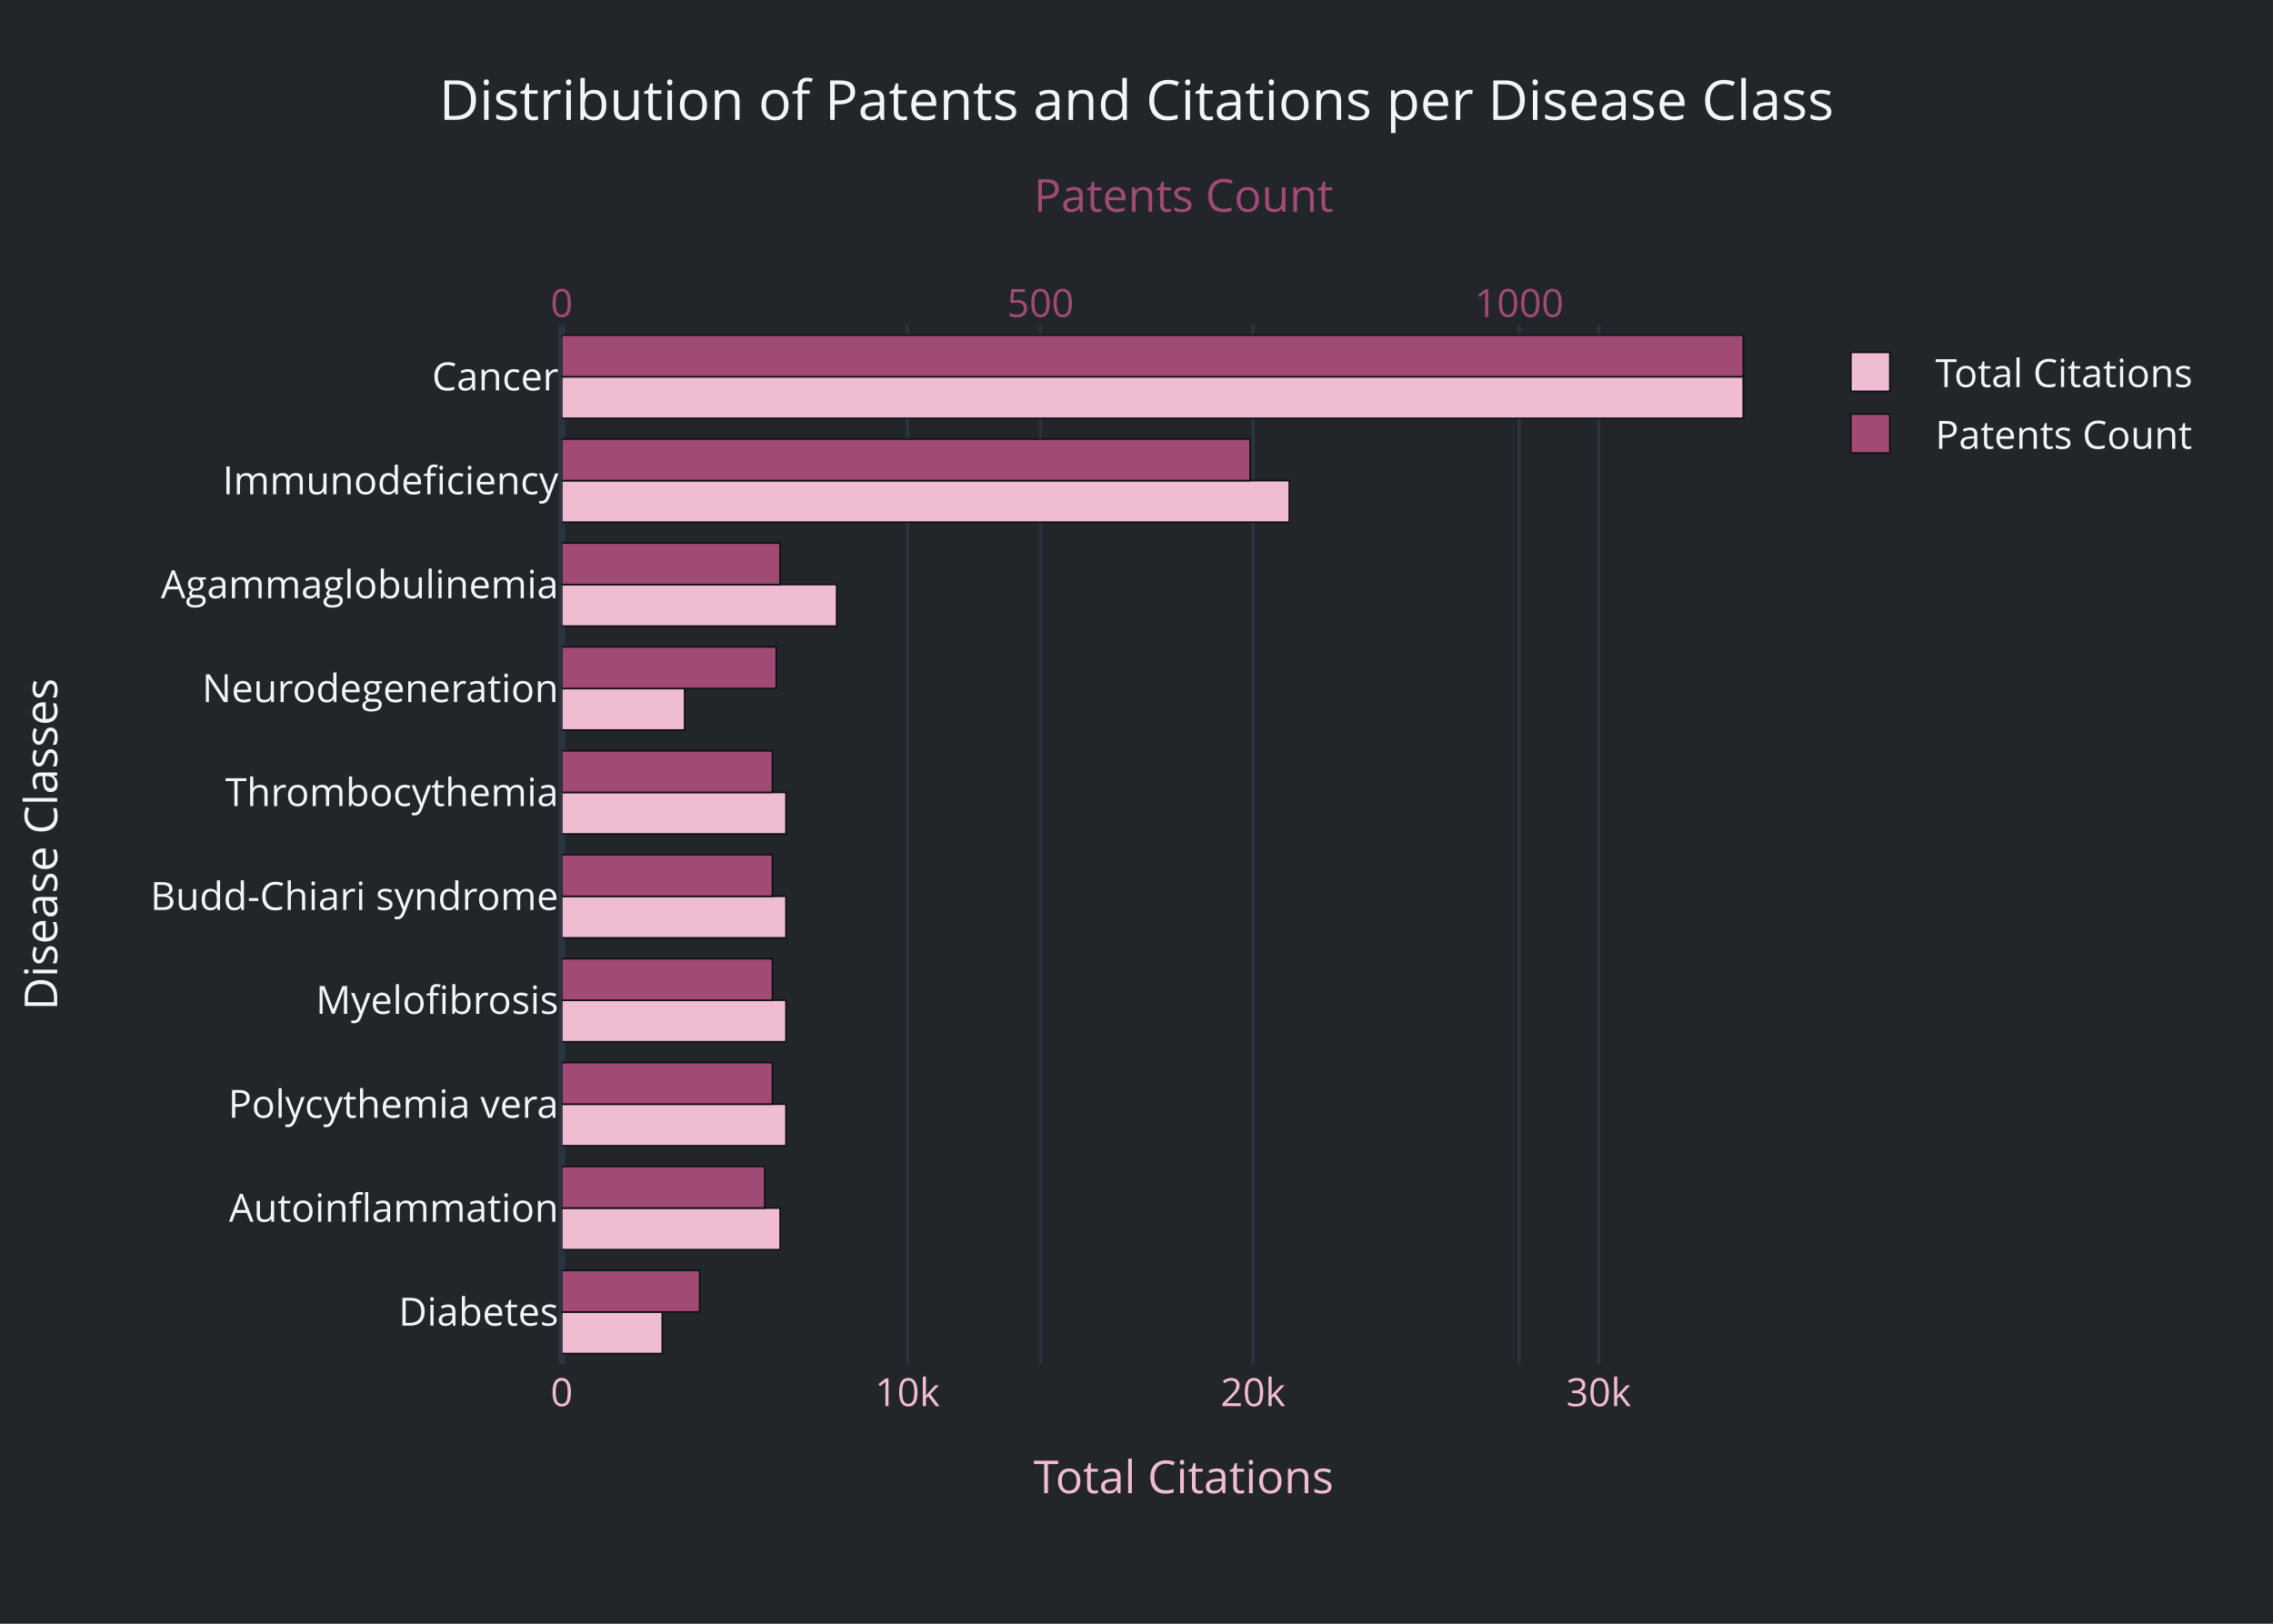
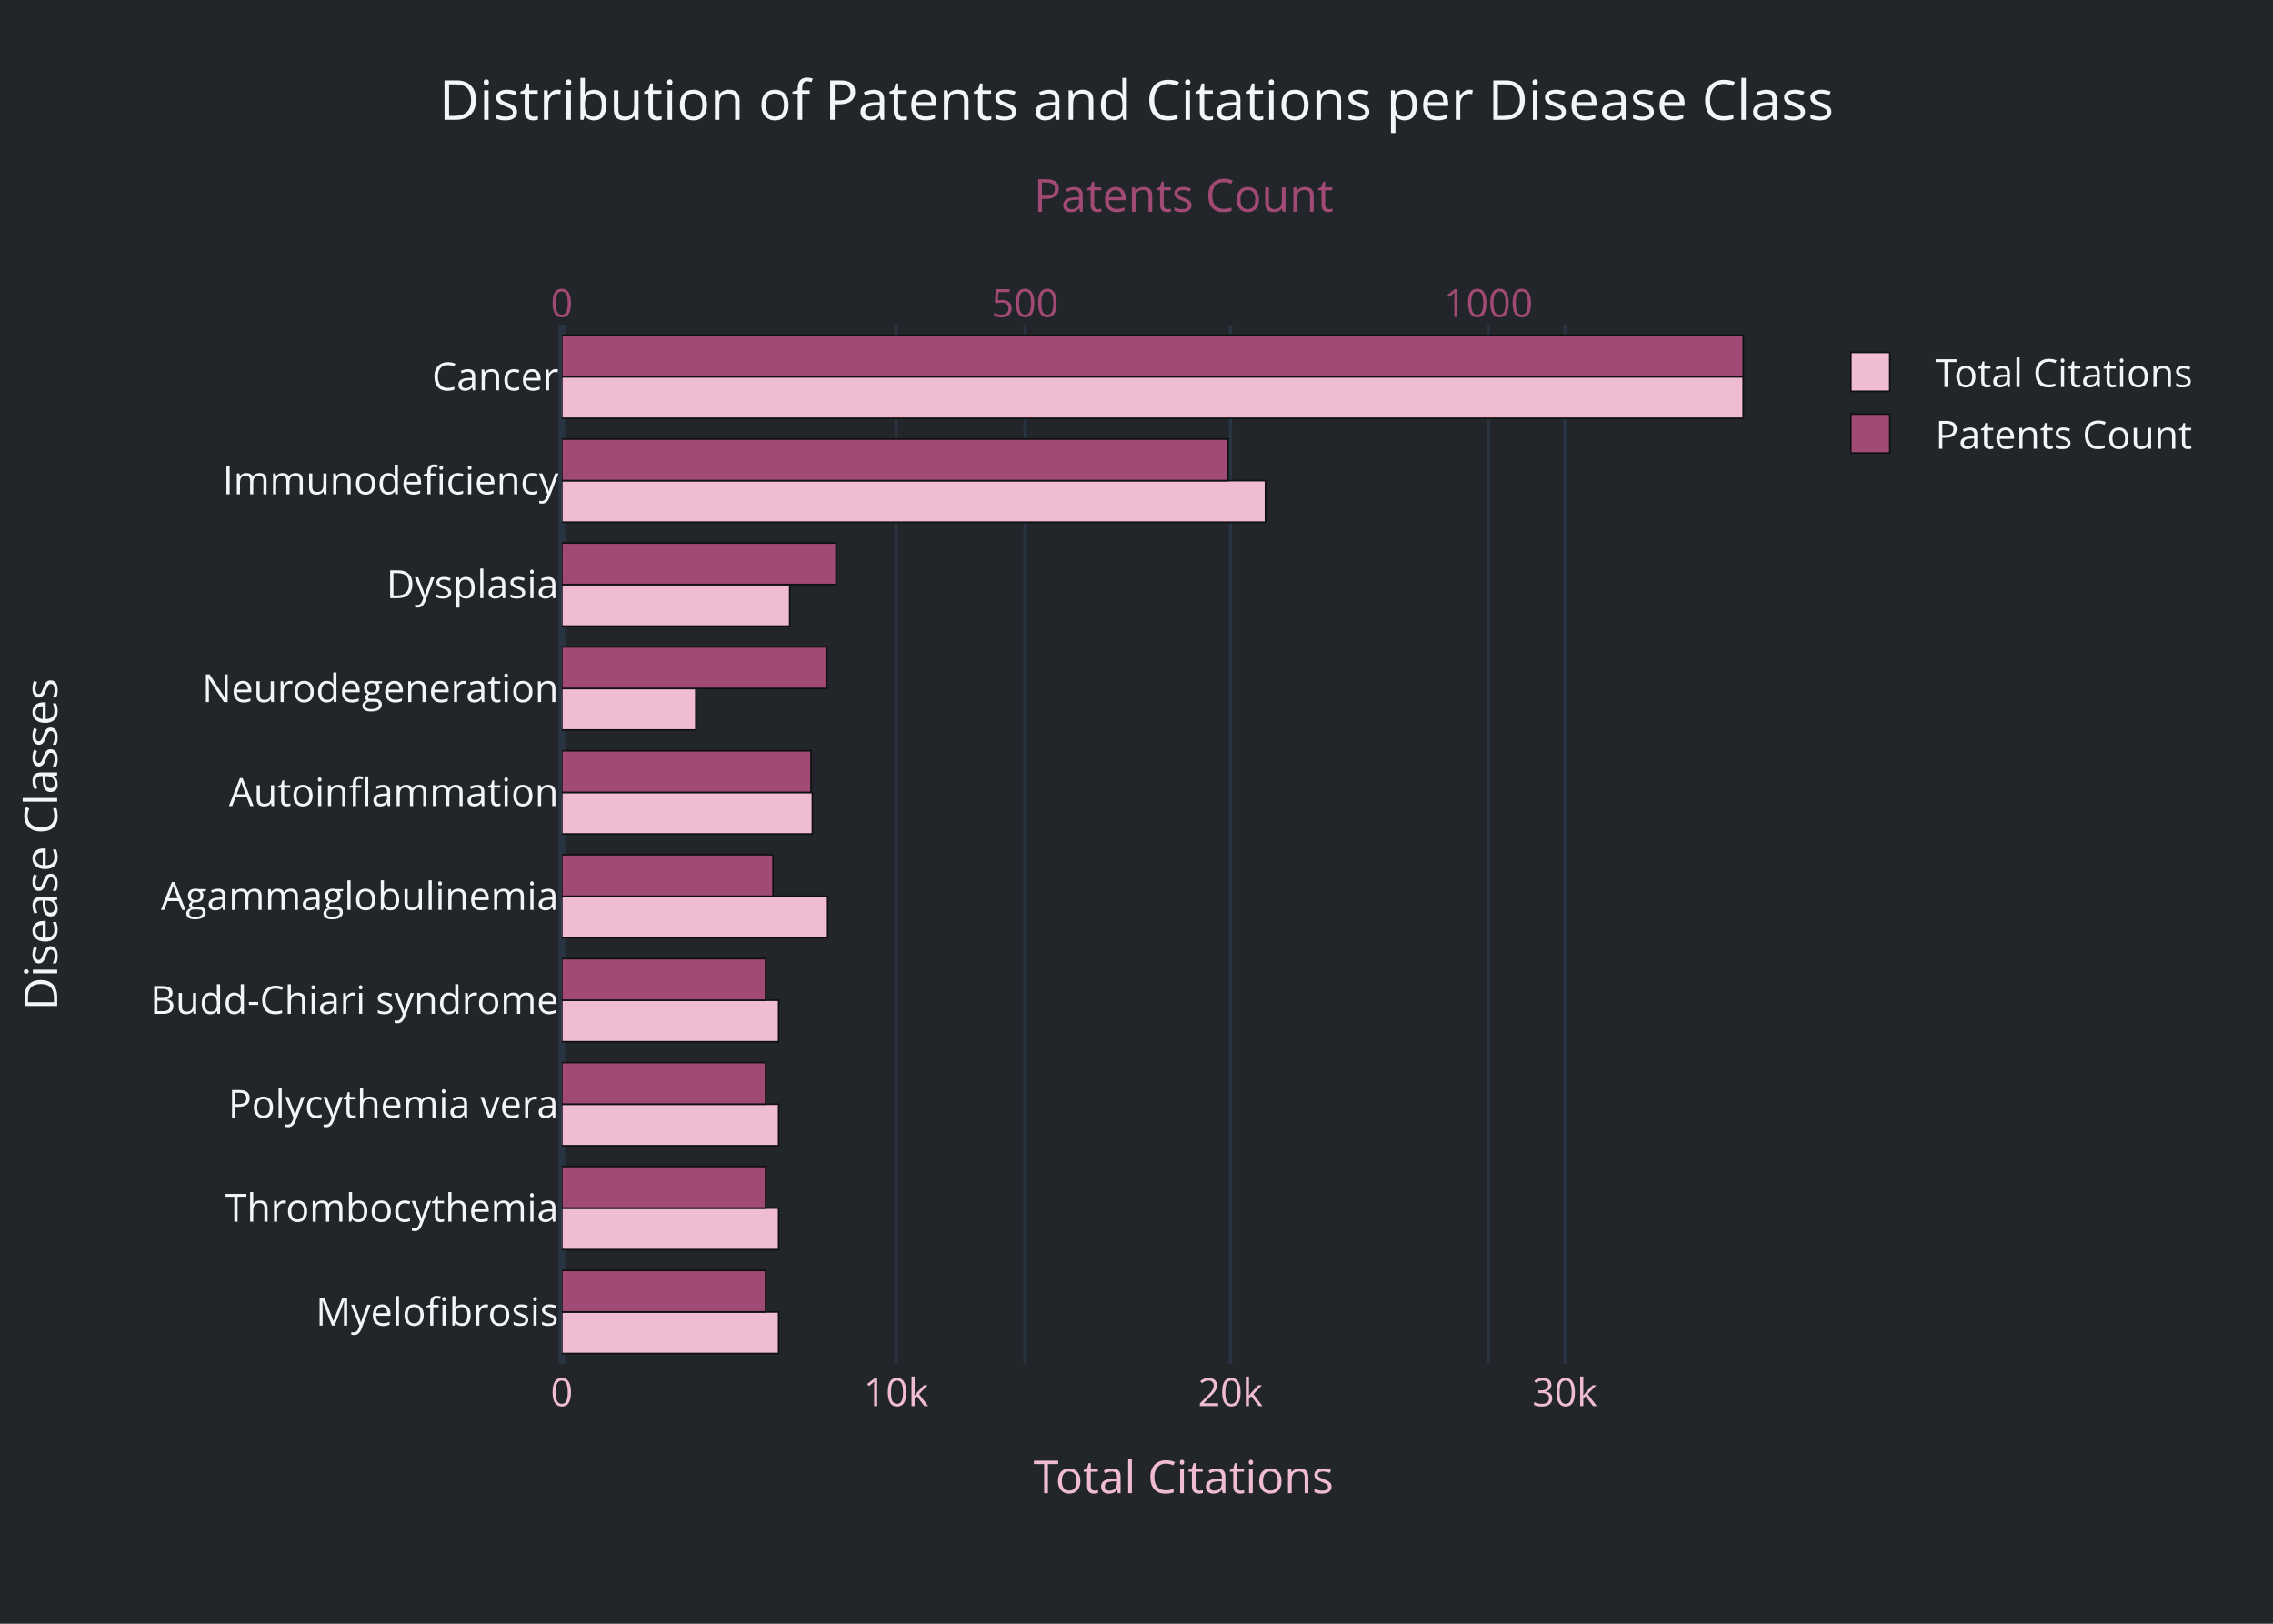
<svg xmlns="http://www.w3.org/2000/svg" class="main-svg" width="700" height="500" style="" viewBox="0 0 700 500">
  <rect x="0" y="0" width="700" height="500" style="fill: rgb(34, 37, 41); fill-opacity: 1;" />
-   <defs id="defs-b6d877">
+   <defs id="defs-90ed69">
    <g class="clips">
-       <clipPath id="clipb6d877xyplot" class="plotclip">
+       <clipPath id="clip90ed69xyplot" class="plotclip">
        <rect width="383" height="320" />
      </clipPath>
-       <clipPath id="clipb6d877x2yplot" class="plotclip">
+       <clipPath id="clip90ed69x2yplot" class="plotclip">
        <rect width="383" height="320" />
      </clipPath>
-       <clipPath class="axesclip" id="clipb6d877x">
+       <clipPath class="axesclip" id="clip90ed69x">
        <rect x="173" y="0" width="383" height="500" />
      </clipPath>
-       <clipPath class="axesclip" id="clipb6d877y">
+       <clipPath class="axesclip" id="clip90ed69y">
        <rect x="0" y="100" width="700" height="320" />
      </clipPath>
-       <clipPath class="axesclip" id="clipb6d877xy">
+       <clipPath class="axesclip" id="clip90ed69xy">
        <rect x="173" y="100" width="383" height="320" />
      </clipPath>
-       <clipPath class="axesclip" id="clipb6d877x2">
+       <clipPath class="axesclip" id="clip90ed69x2">
        <rect x="173" y="0" width="383" height="500" />
      </clipPath>
-       <clipPath class="axesclip" id="clipb6d877x2y">
+       <clipPath class="axesclip" id="clip90ed69x2y">
        <rect x="173" y="100" width="383" height="320" />
      </clipPath>
    </g>
    <g class="gradients" />
    <g class="patterns" />
  </defs>
  <g class="bglayer" />
  <g class="layer-below">
    <g class="imagelayer" />
    <g class="shapelayer" />
  </g>
  <g class="cartesianlayer">
    <g class="subplot xy">
      <g class="layer-subplot">
        <g class="shapelayer" />
        <g class="imagelayer" />
      </g>
      <g class="minor-gridlayer">
        <g class="x" />
        <g class="y" />
        <g class="x2" />
      </g>
      <g class="gridlayer">
        <g class="x">
-           <path class="xgrid crisp" transform="translate(279.45,0)" d="M0,100v320" style="stroke: rgb(40, 52, 66); stroke-opacity: 1; stroke-width: 1px;" />
-           <path class="xgrid crisp" transform="translate(385.9,0)" d="M0,100v320" style="stroke: rgb(40, 52, 66); stroke-opacity: 1; stroke-width: 1px;" />
-           <path class="xgrid crisp" transform="translate(492.34,0)" d="M0,100v320" style="stroke: rgb(40, 52, 66); stroke-opacity: 1; stroke-width: 1px;" />
+           <path class="xgrid crisp" transform="translate(275.97,0)" d="M0,100v320" style="stroke: rgb(40, 52, 66); stroke-opacity: 1; stroke-width: 1px;" />
+           <path class="xgrid crisp" transform="translate(378.93,0)" d="M0,100v320" style="stroke: rgb(40, 52, 66); stroke-opacity: 1; stroke-width: 1px;" />
+           <path class="xgrid crisp" transform="translate(481.9,0)" d="M0,100v320" style="stroke: rgb(40, 52, 66); stroke-opacity: 1; stroke-width: 1px;" />
        </g>
        <g class="y" />
        <g class="x2">
-           <path class="x2grid crisp" transform="translate(320.43,0)" d="M0,100v320" style="stroke: rgb(40, 52, 66); stroke-opacity: 1; stroke-width: 1px;" />
-           <path class="x2grid crisp" transform="translate(467.85,0)" d="M0,100v320" style="stroke: rgb(40, 52, 66); stroke-opacity: 1; stroke-width: 1px;" />
+           <path class="x2grid crisp" transform="translate(315.69,0)" d="M0,100v320" style="stroke: rgb(40, 52, 66); stroke-opacity: 1; stroke-width: 1px;" />
+           <path class="x2grid crisp" transform="translate(458.37,0)" d="M0,100v320" style="stroke: rgb(40, 52, 66); stroke-opacity: 1; stroke-width: 1px;" />
        </g>
      </g>
      <g class="zerolinelayer">
        <path class="xzl zl crisp" transform="translate(173,0)" d="M0,100v320" style="stroke: rgb(40, 52, 66); stroke-opacity: 1; stroke-width: 2px;" />
        <path class="x2zl zl crisp" transform="translate(173,0)" d="M0,100v320" style="stroke: rgb(40, 52, 66); stroke-opacity: 1; stroke-width: 2px;" />
      </g>
      <g class="layer-between">
        <g class="shapelayer" />
        <g class="imagelayer" />
      </g>
      <path class="xlines-below" />
      <path class="ylines-below" />
      <g class="overlines-below">
        <path class="x2y-x" />
        <path class="x2y-y" />
      </g>
      <g class="xaxislayer-below" />
      <g class="yaxislayer-below" />
      <g class="overaxes-below">
        <g class="x2y-x" />
        <g class="x2y-y" />
      </g>
      <g class="overplot">
-         <g class="xy" transform="translate(173,100)" clip-path="url(#clipb6d877xyplot)">
+         <g class="xy" transform="translate(173,100)" clip-path="url(#clip90ed69xyplot)">
          <g class="barlayer mlayer">
            <g class="trace bars" style="opacity: 1;">
              <g class="points">
                <g class="point">
                  <path d="M0,28.8V16H363.85V28.8Z" style="vector-effect: none; opacity: 1; stroke-width: 0.5px; fill: rgb(240, 188, 212); fill-opacity: 1; stroke: rgb(17, 17, 17); stroke-opacity: 1;" />
                </g>
                <g class="point">
-                   <path d="M0,60.8V48H224.05V60.8Z" style="vector-effect: none; opacity: 1; stroke-width: 0.5px; fill: rgb(240, 188, 212); fill-opacity: 1; stroke: rgb(17, 17, 17); stroke-opacity: 1;" />
-                 </g>
-                 <g class="point">
-                   <path d="M0,92.8V80H84.66V92.8Z" style="vector-effect: none; opacity: 1; stroke-width: 0.5px; fill: rgb(240, 188, 212); fill-opacity: 1; stroke: rgb(17, 17, 17); stroke-opacity: 1;" />
-                 </g>
-                 <g class="point">
-                   <path d="M0,124.8V112H37.84V124.8Z" style="vector-effect: none; opacity: 1; stroke-width: 0.5px; fill: rgb(240, 188, 212); fill-opacity: 1; stroke: rgb(17, 17, 17); stroke-opacity: 1;" />
-                 </g>
-                 <g class="point">
-                   <path d="M0,156.8V144H69.05V156.8Z" style="vector-effect: none; opacity: 1; stroke-width: 0.5px; fill: rgb(240, 188, 212); fill-opacity: 1; stroke: rgb(17, 17, 17); stroke-opacity: 1;" />
-                 </g>
-                 <g class="point">
-                   <path d="M0,188.8V176H69.05V188.8Z" style="vector-effect: none; opacity: 1; stroke-width: 0.5px; fill: rgb(240, 188, 212); fill-opacity: 1; stroke: rgb(17, 17, 17); stroke-opacity: 1;" />
-                 </g>
-                 <g class="point">
-                   <path d="M0,220.8V208H69.05V220.8Z" style="vector-effect: none; opacity: 1; stroke-width: 0.5px; fill: rgb(240, 188, 212); fill-opacity: 1; stroke: rgb(17, 17, 17); stroke-opacity: 1;" />
-                 </g>
-                 <g class="point">
-                   <path d="M0,252.8V240H69.05V252.8Z" style="vector-effect: none; opacity: 1; stroke-width: 0.5px; fill: rgb(240, 188, 212); fill-opacity: 1; stroke: rgb(17, 17, 17); stroke-opacity: 1;" />
-                 </g>
-                 <g class="point">
-                   <path d="M0,284.8V272H67.25V284.8Z" style="vector-effect: none; opacity: 1; stroke-width: 0.5px; fill: rgb(240, 188, 212); fill-opacity: 1; stroke: rgb(17, 17, 17); stroke-opacity: 1;" />
-                 </g>
-                 <g class="point">
-                   <path d="M0,316.8V304H30.96V316.8Z" style="vector-effect: none; opacity: 1; stroke-width: 0.5px; fill: rgb(240, 188, 212); fill-opacity: 1; stroke: rgb(17, 17, 17); stroke-opacity: 1;" />
-                 </g>
-               </g>
-             </g>
-           </g>
-         </g>
-         <g class="x2y" transform="translate(173,100)" clip-path="url(#clipb6d877x2yplot)">
+                   <path d="M0,60.8V48H216.72V60.8Z" style="vector-effect: none; opacity: 1; stroke-width: 0.5px; fill: rgb(240, 188, 212); fill-opacity: 1; stroke: rgb(17, 17, 17); stroke-opacity: 1;" />
+                 </g>
+                 <g class="point">
+                   <path d="M0,92.8V80H70.21V92.8Z" style="vector-effect: none; opacity: 1; stroke-width: 0.5px; fill: rgb(240, 188, 212); fill-opacity: 1; stroke: rgb(17, 17, 17); stroke-opacity: 1;" />
+                 </g>
+                 <g class="point">
+                   <path d="M0,124.8V112H41.29V124.8Z" style="vector-effect: none; opacity: 1; stroke-width: 0.5px; fill: rgb(240, 188, 212); fill-opacity: 1; stroke: rgb(17, 17, 17); stroke-opacity: 1;" />
+                 </g>
+                 <g class="point">
+                   <path d="M0,156.8V144H77.19V156.8Z" style="vector-effect: none; opacity: 1; stroke-width: 0.5px; fill: rgb(240, 188, 212); fill-opacity: 1; stroke: rgb(17, 17, 17); stroke-opacity: 1;" />
+                 </g>
+                 <g class="point">
+                   <path d="M0,188.8V176H81.89V188.8Z" style="vector-effect: none; opacity: 1; stroke-width: 0.5px; fill: rgb(240, 188, 212); fill-opacity: 1; stroke: rgb(17, 17, 17); stroke-opacity: 1;" />
+                 </g>
+                 <g class="point">
+                   <path d="M0,220.8V208H66.79V220.8Z" style="vector-effect: none; opacity: 1; stroke-width: 0.5px; fill: rgb(240, 188, 212); fill-opacity: 1; stroke: rgb(17, 17, 17); stroke-opacity: 1;" />
+                 </g>
+                 <g class="point">
+                   <path d="M0,252.8V240H66.79V252.8Z" style="vector-effect: none; opacity: 1; stroke-width: 0.5px; fill: rgb(240, 188, 212); fill-opacity: 1; stroke: rgb(17, 17, 17); stroke-opacity: 1;" />
+                 </g>
+                 <g class="point">
+                   <path d="M0,284.8V272H66.79V284.8Z" style="vector-effect: none; opacity: 1; stroke-width: 0.5px; fill: rgb(240, 188, 212); fill-opacity: 1; stroke: rgb(17, 17, 17); stroke-opacity: 1;" />
+                 </g>
+                 <g class="point">
+                   <path d="M0,316.8V304H66.79V316.8Z" style="vector-effect: none; opacity: 1; stroke-width: 0.5px; fill: rgb(240, 188, 212); fill-opacity: 1; stroke: rgb(17, 17, 17); stroke-opacity: 1;" />
+                 </g>
+               </g>
+             </g>
+           </g>
+         </g>
+         <g class="x2y" transform="translate(173,100)" clip-path="url(#clip90ed69x2yplot)">
          <g class="barlayer mlayer">
            <g class="trace bars" style="opacity: 1;">
              <g class="points">
                <g class="point">
                  <path d="M0,16V3.2H363.85V16Z" style="vector-effect: none; opacity: 1; stroke-width: 0.5px; fill: rgb(161, 74, 118); fill-opacity: 1; stroke: rgb(17, 17, 17); stroke-opacity: 1;" />
                </g>
                <g class="point">
-                   <path d="M0,48V35.2H212V48Z" style="vector-effect: none; opacity: 1; stroke-width: 0.5px; fill: rgb(161, 74, 118); fill-opacity: 1; stroke: rgb(17, 17, 17); stroke-opacity: 1;" />
-                 </g>
-                 <g class="point">
-                   <path d="M0,80V67.2H67.23V80Z" style="vector-effect: none; opacity: 1; stroke-width: 0.5px; fill: rgb(161, 74, 118); fill-opacity: 1; stroke: rgb(17, 17, 17); stroke-opacity: 1;" />
-                 </g>
-                 <g class="point">
-                   <path d="M0,112V99.2H66.05V112Z" style="vector-effect: none; opacity: 1; stroke-width: 0.5px; fill: rgb(161, 74, 118); fill-opacity: 1; stroke: rgb(17, 17, 17); stroke-opacity: 1;" />
-                 </g>
-                 <g class="point">
-                   <path d="M0,144V131.2H64.87V144Z" style="vector-effect: none; opacity: 1; stroke-width: 0.5px; fill: rgb(161, 74, 118); fill-opacity: 1; stroke: rgb(17, 17, 17); stroke-opacity: 1;" />
-                 </g>
-                 <g class="point">
-                   <path d="M0,176V163.2H64.87V176Z" style="vector-effect: none; opacity: 1; stroke-width: 0.5px; fill: rgb(161, 74, 118); fill-opacity: 1; stroke: rgb(17, 17, 17); stroke-opacity: 1;" />
-                 </g>
-                 <g class="point">
-                   <path d="M0,208V195.2H64.87V208Z" style="vector-effect: none; opacity: 1; stroke-width: 0.5px; fill: rgb(161, 74, 118); fill-opacity: 1; stroke: rgb(17, 17, 17); stroke-opacity: 1;" />
-                 </g>
-                 <g class="point">
-                   <path d="M0,240V227.2H64.87V240Z" style="vector-effect: none; opacity: 1; stroke-width: 0.5px; fill: rgb(161, 74, 118); fill-opacity: 1; stroke: rgb(17, 17, 17); stroke-opacity: 1;" />
-                 </g>
-                 <g class="point">
-                   <path d="M0,272V259.2H62.51V272Z" style="vector-effect: none; opacity: 1; stroke-width: 0.5px; fill: rgb(161, 74, 118); fill-opacity: 1; stroke: rgb(17, 17, 17); stroke-opacity: 1;" />
-                 </g>
-                 <g class="point">
-                   <path d="M0,304V291.2H42.46V304Z" style="vector-effect: none; opacity: 1; stroke-width: 0.5px; fill: rgb(161, 74, 118); fill-opacity: 1; stroke: rgb(17, 17, 17); stroke-opacity: 1;" />
+                   <path d="M0,48V35.2H205.18V48Z" style="vector-effect: none; opacity: 1; stroke-width: 0.5px; fill: rgb(161, 74, 118); fill-opacity: 1; stroke: rgb(17, 17, 17); stroke-opacity: 1;" />
+                 </g>
+                 <g class="point">
+                   <path d="M0,80V67.2H84.47V80Z" style="vector-effect: none; opacity: 1; stroke-width: 0.5px; fill: rgb(161, 74, 118); fill-opacity: 1; stroke: rgb(17, 17, 17); stroke-opacity: 1;" />
+                 </g>
+                 <g class="point">
+                   <path d="M0,112V99.2H81.62V112Z" style="vector-effect: none; opacity: 1; stroke-width: 0.5px; fill: rgb(161, 74, 118); fill-opacity: 1; stroke: rgb(17, 17, 17); stroke-opacity: 1;" />
+                 </g>
+                 <g class="point">
+                   <path d="M0,144V131.2H76.77V144Z" style="vector-effect: none; opacity: 1; stroke-width: 0.5px; fill: rgb(161, 74, 118); fill-opacity: 1; stroke: rgb(17, 17, 17); stroke-opacity: 1;" />
+                 </g>
+                 <g class="point">
+                   <path d="M0,176V163.2H65.06V176Z" style="vector-effect: none; opacity: 1; stroke-width: 0.5px; fill: rgb(161, 74, 118); fill-opacity: 1; stroke: rgb(17, 17, 17); stroke-opacity: 1;" />
+                 </g>
+                 <g class="point">
+                   <path d="M0,208V195.2H62.78V208Z" style="vector-effect: none; opacity: 1; stroke-width: 0.5px; fill: rgb(161, 74, 118); fill-opacity: 1; stroke: rgb(17, 17, 17); stroke-opacity: 1;" />
+                 </g>
+                 <g class="point">
+                   <path d="M0,240V227.2H62.78V240Z" style="vector-effect: none; opacity: 1; stroke-width: 0.5px; fill: rgb(161, 74, 118); fill-opacity: 1; stroke: rgb(17, 17, 17); stroke-opacity: 1;" />
+                 </g>
+                 <g class="point">
+                   <path d="M0,272V259.2H62.78V272Z" style="vector-effect: none; opacity: 1; stroke-width: 0.5px; fill: rgb(161, 74, 118); fill-opacity: 1; stroke: rgb(17, 17, 17); stroke-opacity: 1;" />
+                 </g>
+                 <g class="point">
+                   <path d="M0,304V291.2H62.78V304Z" style="vector-effect: none; opacity: 1; stroke-width: 0.5px; fill: rgb(161, 74, 118); fill-opacity: 1; stroke: rgb(17, 17, 17); stroke-opacity: 1;" />
                </g>
              </g>
            </g>
          </g>
        </g>
      </g>
      <path class="xlines-above crisp" d="M0,0" style="fill: none;" />
      <path class="ylines-above crisp" d="M0,0" style="fill: none;" />
      <g class="overlines-above">
        <path class="x2y-x crisp" d="M0,0" style="fill: none;" />
        <path class="x2y-y crisp" d="M0,0" style="fill: none;" />
      </g>
      <g class="xaxislayer-above">
        <g class="xtick">
          <text text-anchor="middle" x="0" y="433" transform="translate(173,0)" style="font-family: 'Open Sans', verdana, arial, sans-serif; font-size: 12px; fill: rgb(240, 188, 212); fill-opacity: 1; white-space: pre; opacity: 1;">0</text>
        </g>
        <g class="xtick">
-           <text text-anchor="middle" x="0" y="433" style="font-family: 'Open Sans', verdana, arial, sans-serif; font-size: 12px; fill: rgb(240, 188, 212); fill-opacity: 1; white-space: pre; opacity: 1;" transform="translate(279.45,0)">10k</text>
-         </g>
-         <g class="xtick">
-           <text text-anchor="middle" x="0" y="433" style="font-family: 'Open Sans', verdana, arial, sans-serif; font-size: 12px; fill: rgb(240, 188, 212); fill-opacity: 1; white-space: pre; opacity: 1;" transform="translate(385.9,0)">20k</text>
-         </g>
-         <g class="xtick">
-           <text text-anchor="middle" x="0" y="433" style="font-family: 'Open Sans', verdana, arial, sans-serif; font-size: 12px; fill: rgb(240, 188, 212); fill-opacity: 1; white-space: pre; opacity: 1;" transform="translate(492.34,0)">30k</text>
+           <text text-anchor="middle" x="0" y="433" style="font-family: 'Open Sans', verdana, arial, sans-serif; font-size: 12px; fill: rgb(240, 188, 212); fill-opacity: 1; white-space: pre; opacity: 1;" transform="translate(275.97,0)">10k</text>
+         </g>
+         <g class="xtick">
+           <text text-anchor="middle" x="0" y="433" style="font-family: 'Open Sans', verdana, arial, sans-serif; font-size: 12px; fill: rgb(240, 188, 212); fill-opacity: 1; white-space: pre; opacity: 1;" transform="translate(378.93,0)">20k</text>
+         </g>
+         <g class="xtick">
+           <text text-anchor="middle" x="0" y="433" style="font-family: 'Open Sans', verdana, arial, sans-serif; font-size: 12px; fill: rgb(240, 188, 212); fill-opacity: 1; white-space: pre; opacity: 1;" transform="translate(481.9,0)">30k</text>
        </g>
      </g>
      <g class="yaxislayer-above">
        <g class="ytick">
-           <text text-anchor="end" x="172" y="4.2" transform="translate(0,404)" style="font-family: 'Open Sans', verdana, arial, sans-serif; font-size: 12px; fill: rgb(242, 245, 250); fill-opacity: 1; white-space: pre; opacity: 1;">Diabetes</text>
-         </g>
-         <g class="ytick">
-           <text text-anchor="end" x="172" y="4.2" transform="translate(0,372)" style="font-family: 'Open Sans', verdana, arial, sans-serif; font-size: 12px; fill: rgb(242, 245, 250); fill-opacity: 1; white-space: pre; opacity: 1;">Autoinflammation</text>
+           <text text-anchor="end" x="172" y="4.2" transform="translate(0,404)" style="font-family: 'Open Sans', verdana, arial, sans-serif; font-size: 12px; fill: rgb(242, 245, 250); fill-opacity: 1; white-space: pre; opacity: 1;">Myelofibrosis</text>
+         </g>
+         <g class="ytick">
+           <text text-anchor="end" x="172" y="4.2" transform="translate(0,372)" style="font-family: 'Open Sans', verdana, arial, sans-serif; font-size: 12px; fill: rgb(242, 245, 250); fill-opacity: 1; white-space: pre; opacity: 1;">Thrombocythemia</text>
        </g>
        <g class="ytick">
          <text text-anchor="end" x="172" y="4.2" transform="translate(0,340)" style="font-family: 'Open Sans', verdana, arial, sans-serif; font-size: 12px; fill: rgb(242, 245, 250); fill-opacity: 1; white-space: pre; opacity: 1;">Polycythemia vera</text>
        </g>
        <g class="ytick">
-           <text text-anchor="end" x="172" y="4.2" transform="translate(0,308)" style="font-family: 'Open Sans', verdana, arial, sans-serif; font-size: 12px; fill: rgb(242, 245, 250); fill-opacity: 1; white-space: pre; opacity: 1;">Myelofibrosis</text>
-         </g>
-         <g class="ytick">
-           <text text-anchor="end" x="172" y="4.2" transform="translate(0,276)" style="font-family: 'Open Sans', verdana, arial, sans-serif; font-size: 12px; fill: rgb(242, 245, 250); fill-opacity: 1; white-space: pre; opacity: 1;">Budd-Chiari syndrome</text>
-         </g>
-         <g class="ytick">
-           <text text-anchor="end" x="172" y="4.2" transform="translate(0,244)" style="font-family: 'Open Sans', verdana, arial, sans-serif; font-size: 12px; fill: rgb(242, 245, 250); fill-opacity: 1; white-space: pre; opacity: 1;">Thrombocythemia</text>
+           <text text-anchor="end" x="172" y="4.2" transform="translate(0,308)" style="font-family: 'Open Sans', verdana, arial, sans-serif; font-size: 12px; fill: rgb(242, 245, 250); fill-opacity: 1; white-space: pre; opacity: 1;">Budd-Chiari syndrome</text>
+         </g>
+         <g class="ytick">
+           <text text-anchor="end" x="172" y="4.2" transform="translate(0,276)" style="font-family: 'Open Sans', verdana, arial, sans-serif; font-size: 12px; fill: rgb(242, 245, 250); fill-opacity: 1; white-space: pre; opacity: 1;">Agammaglobulinemia</text>
+         </g>
+         <g class="ytick">
+           <text text-anchor="end" x="172" y="4.2" transform="translate(0,244)" style="font-family: 'Open Sans', verdana, arial, sans-serif; font-size: 12px; fill: rgb(242, 245, 250); fill-opacity: 1; white-space: pre; opacity: 1;">Autoinflammation</text>
        </g>
        <g class="ytick">
          <text text-anchor="end" x="172" y="4.2" transform="translate(0,212)" style="font-family: 'Open Sans', verdana, arial, sans-serif; font-size: 12px; fill: rgb(242, 245, 250); fill-opacity: 1; white-space: pre; opacity: 1;">Neurodegeneration</text>
        </g>
        <g class="ytick">
-           <text text-anchor="end" x="172" y="4.2" transform="translate(0,180)" style="font-family: 'Open Sans', verdana, arial, sans-serif; font-size: 12px; fill: rgb(242, 245, 250); fill-opacity: 1; white-space: pre; opacity: 1;">Agammaglobulinemia</text>
+           <text text-anchor="end" x="172" y="4.2" transform="translate(0,180)" style="font-family: 'Open Sans', verdana, arial, sans-serif; font-size: 12px; fill: rgb(242, 245, 250); fill-opacity: 1; white-space: pre; opacity: 1;">Dysplasia</text>
        </g>
        <g class="ytick">
          <text text-anchor="end" x="172" y="4.2" transform="translate(0,148)" style="font-family: 'Open Sans', verdana, arial, sans-serif; font-size: 12px; fill: rgb(242, 245, 250); fill-opacity: 1; white-space: pre; opacity: 1;">Immunodeficiency</text>
        </g>
        <g class="ytick">
          <text text-anchor="end" x="172" y="4.2" transform="translate(0,116)" style="font-family: 'Open Sans', verdana, arial, sans-serif; font-size: 12px; fill: rgb(242, 245, 250); fill-opacity: 1; white-space: pre; opacity: 1;">Cancer</text>
        </g>
      </g>
      <g class="overaxes-above">
        <g class="x2y-x">
          <g class="x2tick">
            <text text-anchor="middle" x="0" y="97.6" transform="translate(173,0)" style="font-family: 'Open Sans', verdana, arial, sans-serif; font-size: 12px; fill: rgb(161, 74, 118); fill-opacity: 1; white-space: pre; opacity: 1;">0</text>
          </g>
          <g class="x2tick">
-             <text text-anchor="middle" x="0" y="97.6" style="font-family: 'Open Sans', verdana, arial, sans-serif; font-size: 12px; fill: rgb(161, 74, 118); fill-opacity: 1; white-space: pre; opacity: 1;" transform="translate(320.43,0)">500</text>
+             <text text-anchor="middle" x="0" y="97.6" style="font-family: 'Open Sans', verdana, arial, sans-serif; font-size: 12px; fill: rgb(161, 74, 118); fill-opacity: 1; white-space: pre; opacity: 1;" transform="translate(315.69,0)">500</text>
          </g>
          <g class="x2tick">
-             <text text-anchor="middle" x="0" y="97.6" style="font-family: 'Open Sans', verdana, arial, sans-serif; font-size: 12px; fill: rgb(161, 74, 118); fill-opacity: 1; white-space: pre; opacity: 1;" transform="translate(467.85,0)">1000</text>
+             <text text-anchor="middle" x="0" y="97.6" style="font-family: 'Open Sans', verdana, arial, sans-serif; font-size: 12px; fill: rgb(161, 74, 118); fill-opacity: 1; white-space: pre; opacity: 1;" transform="translate(458.37,0)">1000</text>
          </g>
        </g>
        <g class="x2y-y" />
      </g>
    </g>
    <g class="subplot x2y" />
  </g>
  <g class="polarlayer" />
  <g class="smithlayer" />
  <g class="ternarylayer" />
  <g class="geolayer" />
  <g class="funnelarealayer" />
  <g class="pielayer" />
  <g class="iciclelayer" />
  <g class="treemaplayer" />
  <g class="sunburstlayer" />
  <g class="glimages" />
-   <defs id="topdefs-b6d877">
+   <defs id="topdefs-90ed69">
    <g class="clips" />
-     <clipPath id="legendb6d877">
+     <clipPath id="legend90ed69">
      <rect width="132" height="48" x="0" y="0" />
    </clipPath>
  </defs>
  <g class="layer-above">
    <g class="imagelayer" />
    <g class="shapelayer" />
  </g>
  <g class="infolayer">
    <g class="legend" pointer-events="all" transform="translate(556,100)">
      <rect class="bg" shape-rendering="crispEdges" style="stroke: rgb(68, 68, 68); stroke-opacity: 1; fill: rgb(34, 37, 41); fill-opacity: 1; stroke-width: 0px;" width="132" height="48" x="0" y="0" />
-       <g class="scrollbox" transform="" clip-path="url(#legendb6d877)">
+       <g class="scrollbox" transform="" clip-path="url(#legend90ed69)">
        <g class="groups">
          <g class="traces" transform="translate(0,14.5)" style="opacity: 1;">
            <text class="legendtext" text-anchor="start" x="40" y="4.68" style="font-family: 'Open Sans', verdana, arial, sans-serif; font-size: 12px; fill: rgb(242, 245, 250); fill-opacity: 1; white-space: pre;">Total Citations</text>
            <g class="layers" style="opacity: 1;">
              <g class="legendfill" />
              <g class="legendlines" />
              <g class="legendsymbols">
                <g class="legendpoints">
                  <path class="legendundefined" d="M6,6H-6V-6H6Z" transform="translate(20,0)" style="stroke-width: 0.5px; fill: rgb(240, 188, 212); fill-opacity: 1; stroke: rgb(17, 17, 17); stroke-opacity: 1;" />
                </g>
              </g>
            </g>
            <rect class="legendtoggle" x="0" y="-9.5" width="126.891" height="19" style="fill: rgb(0, 0, 0); fill-opacity: 0;" />
          </g>
          <g class="traces" transform="translate(0,33.5)" style="opacity: 1;">
            <text class="legendtext" text-anchor="start" x="40" y="4.68" style="font-family: 'Open Sans', verdana, arial, sans-serif; font-size: 12px; fill: rgb(242, 245, 250); fill-opacity: 1; white-space: pre;">Patents Count</text>
            <g class="layers" style="opacity: 1;">
              <g class="legendfill" />
              <g class="legendlines" />
              <g class="legendsymbols">
                <g class="legendpoints">
                  <path class="legendundefined" d="M6,6H-6V-6H6Z" transform="translate(20,0)" style="stroke-width: 0.5px; fill: rgb(161, 74, 118); fill-opacity: 1; stroke: rgb(17, 17, 17); stroke-opacity: 1;" />
                </g>
              </g>
            </g>
            <rect class="legendtoggle" x="0" y="-9.5" width="126.891" height="19" style="fill: rgb(0, 0, 0); fill-opacity: 0;" />
          </g>
        </g>
      </g>
      <rect class="scrollbar" rx="20" ry="3" width="0" height="0" style="fill: rgb(128, 139, 164); fill-opacity: 1;" x="0" y="0" />
    </g>
    <g class="g-gtitle">
      <text class="gtitle" x="350" y="25" text-anchor="middle" dy="0.7em" style="opacity: 1; font-family: 'Open Sans', verdana, arial, sans-serif; font-size: 17px; fill: rgb(242, 245, 250); fill-opacity: 1; white-space: pre;">Distribution of Patents and Citations per Disease Class</text>
    </g>
    <g class="g-xtitle">
      <text class="xtitle" x="364.5" y="459.8" text-anchor="middle" style="opacity: 1; font-family: 'Open Sans', verdana, arial, sans-serif; font-size: 14px; fill: rgb(240, 188, 212); fill-opacity: 1; white-space: pre;">Total Citations</text>
    </g>
    <g class="g-x2title">
      <text class="x2title" x="364.5" y="65.194" text-anchor="middle" style="opacity: 1; font-family: 'Open Sans', verdana, arial, sans-serif; font-size: 14px; fill: rgb(161, 74, 118); fill-opacity: 1; white-space: pre;">Patents Count</text>
    </g>
    <g class="g-ytitle">
      <text class="ytitle" transform="rotate(-90,17.61562,260)" x="17.616" y="260" text-anchor="middle" style="opacity: 1; font-family: 'Open Sans', verdana, arial, sans-serif; font-size: 14px; fill: rgb(242, 245, 250); fill-opacity: 1; white-space: pre;">Disease Classes</text>
    </g>
  </g>
</svg>
